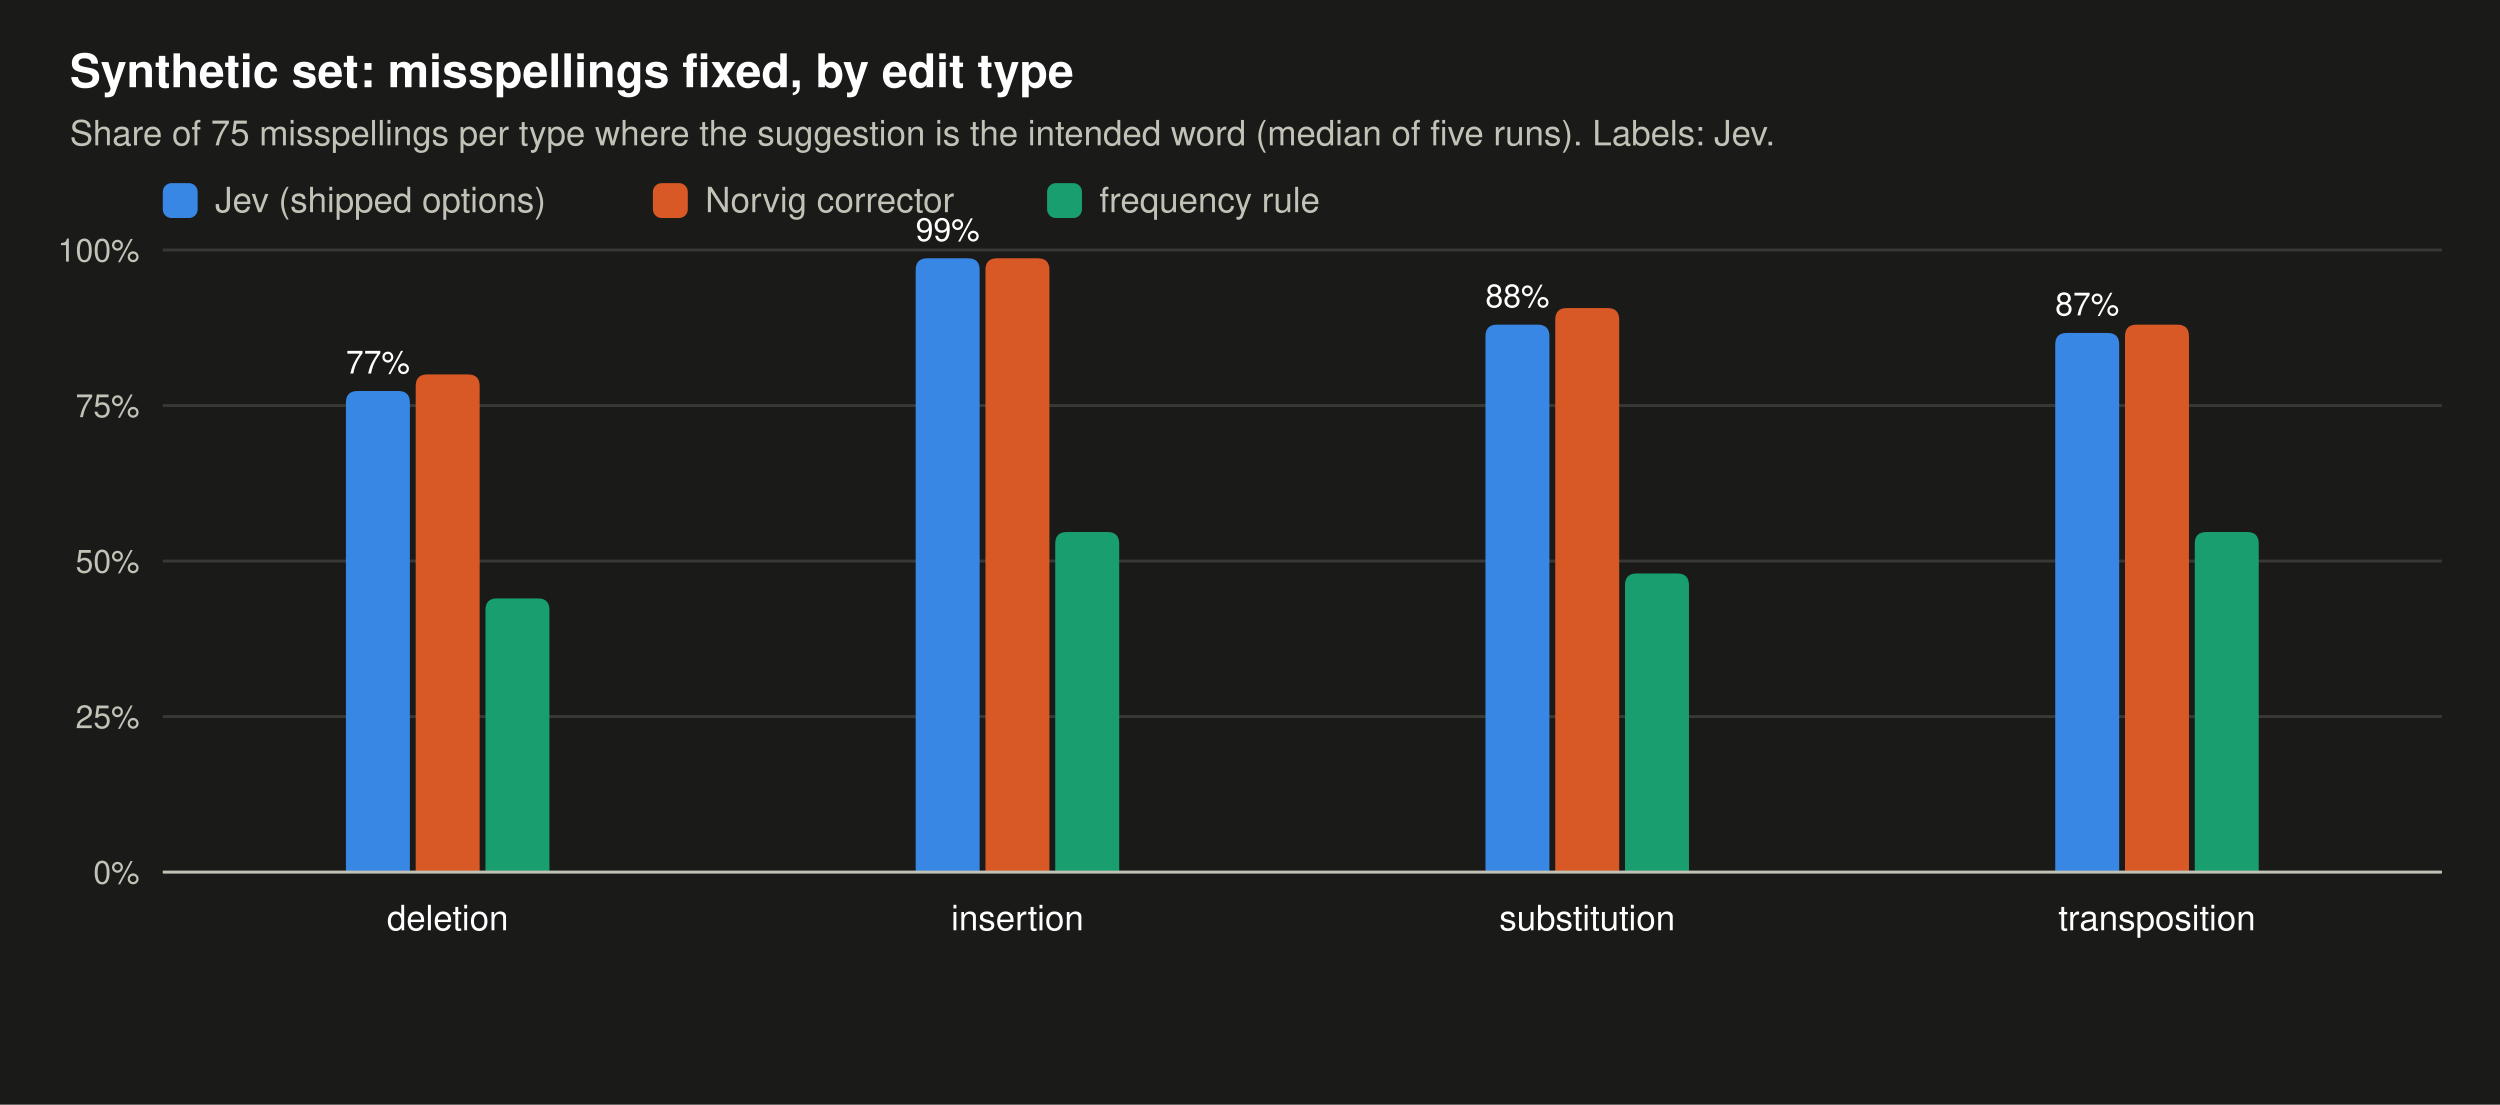
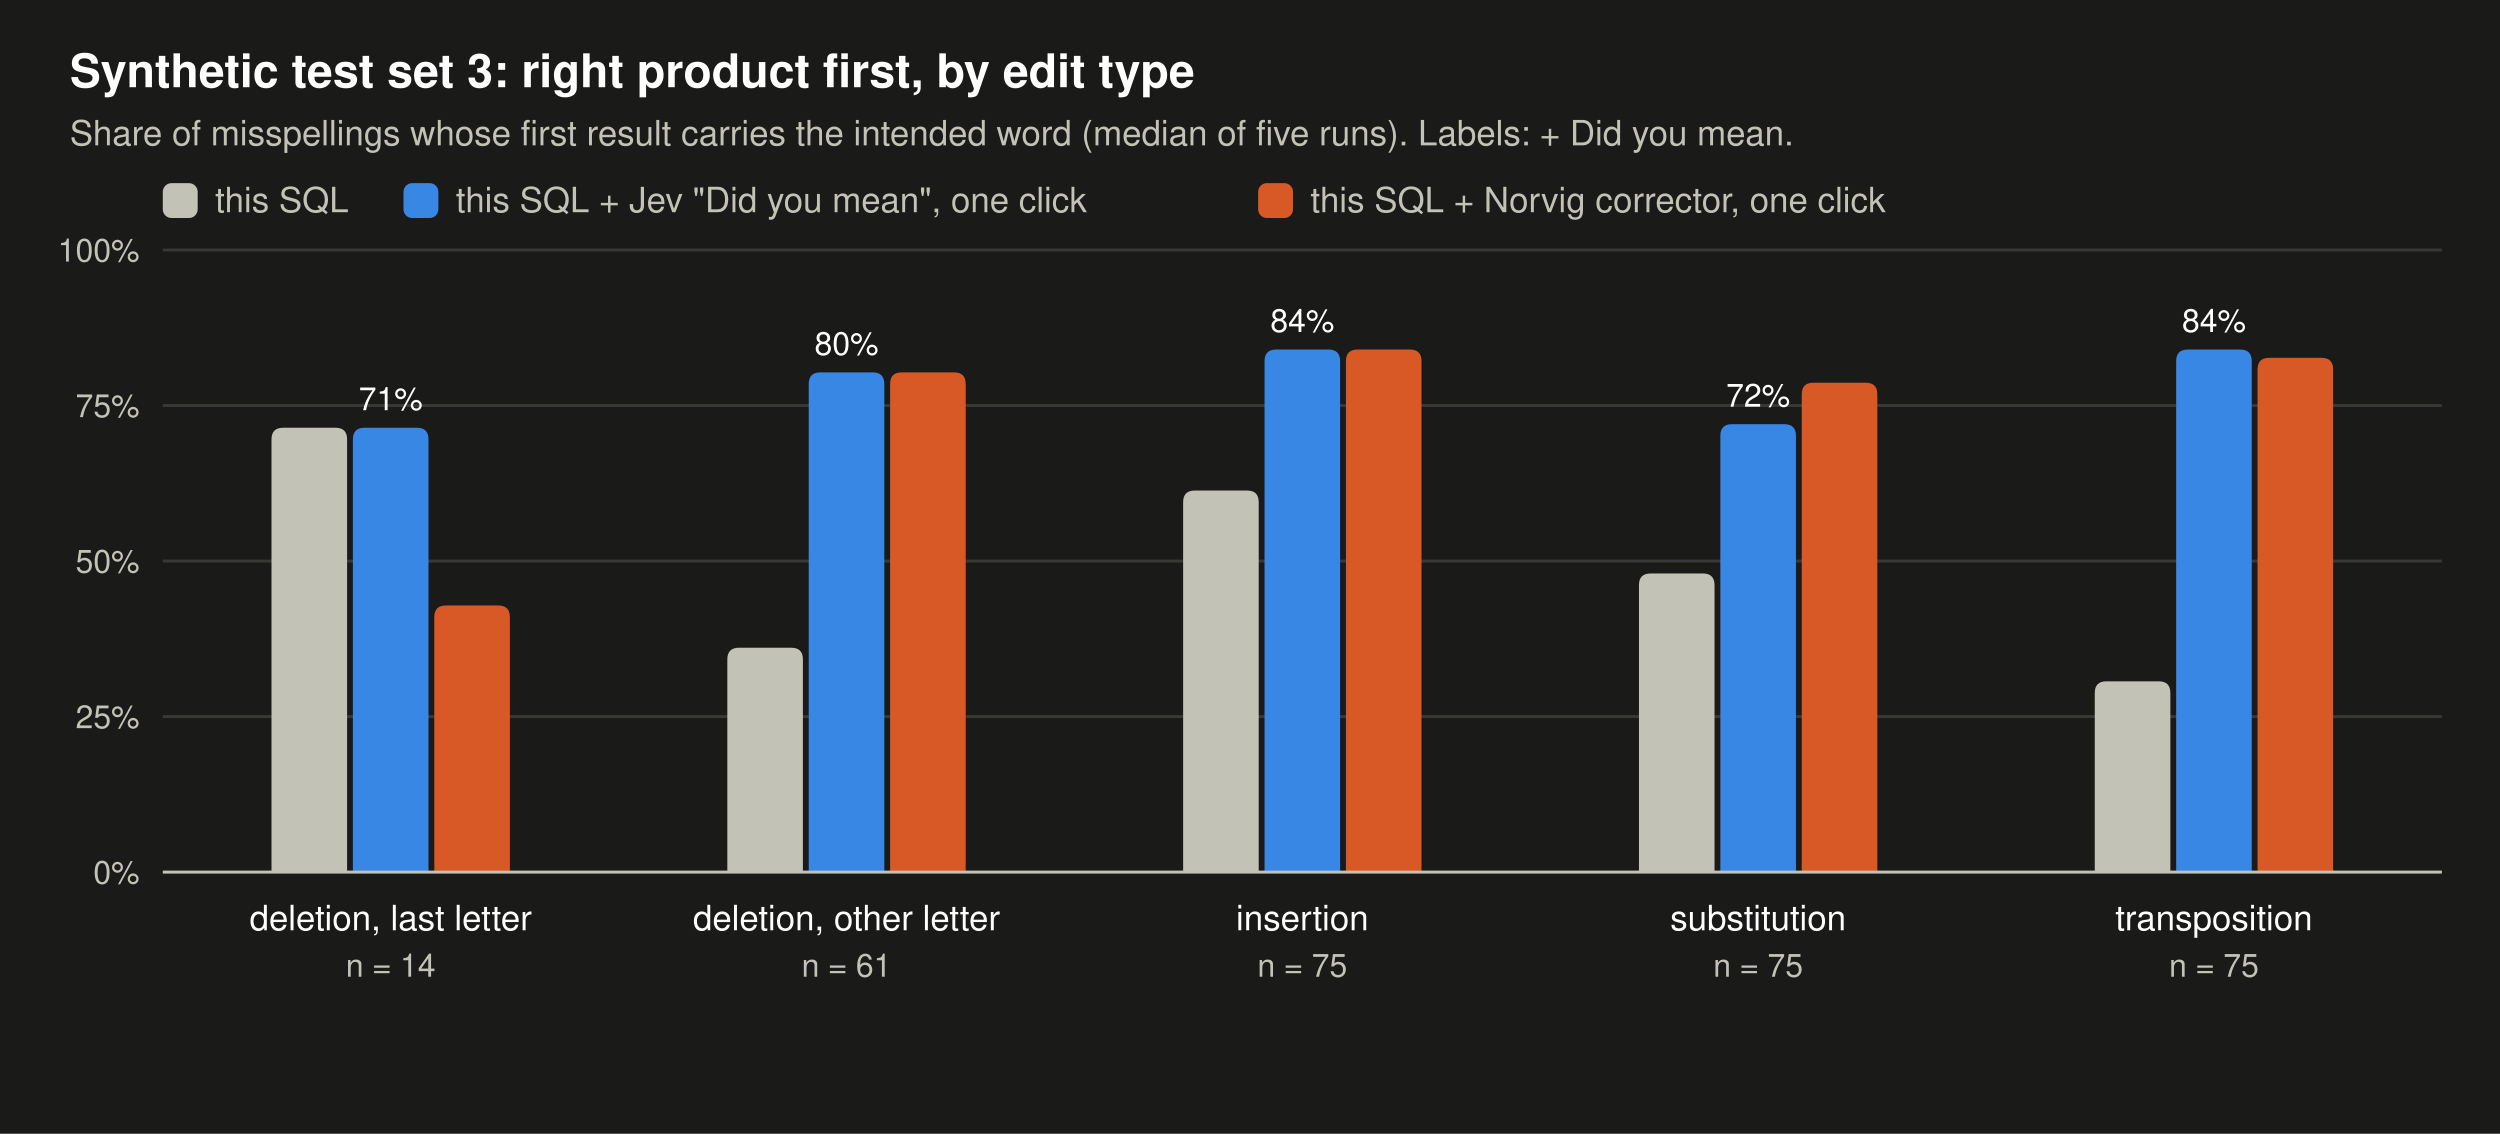
- <svg xmlns="http://www.w3.org/2000/svg" width="860" height="380" viewBox="0 0 860 380" role="img" font-family="-apple-system, 'Segoe UI', Helvetica, Arial, sans-serif">
-   <rect width="860" height="380" fill="#1a1a19" />
-   <text x="24.0" y="30.0" font-size="16" fill="#ffffff" font-weight="600">Synthetic set: misspellings fixed, by edit type</text>
-   <text x="24.0" y="50.0" font-size="12" fill="#c3c2b7">Share of 75 misspellings per type where the suggestion is the intended word (median of five runs). Labels: Jev.</text>
-   <rect x="56" y="63" width="12" height="12" rx="3" fill="#3987e5" />
-   <text x="74.0" y="73.0" font-size="12" fill="#c3c2b7">Jev (shipped options)</text>
-   <rect x="224.6" y="63" width="12" height="12" rx="3" fill="#d95926" />
-   <text x="242.6" y="73.0" font-size="12" fill="#c3c2b7">Norvig corrector</text>
-   <rect x="360.2" y="63" width="12" height="12" rx="3" fill="#199e70" />
-   <text x="378.2" y="73.0" font-size="12" fill="#c3c2b7">frequency rule</text>
+ <svg xmlns="http://www.w3.org/2000/svg" width="860" height="390" viewBox="0 0 860 390" role="img" font-family="-apple-system, 'Segoe UI', Helvetica, Arial, sans-serif">
+   <rect width="860" height="390" fill="#1a1a19" />
+   <text x="24.0" y="30.0" font-size="16" fill="#ffffff" font-weight="600">Synthetic test set 3: right product first, by edit type</text>
+   <text x="24.0" y="50.0" font-size="12" fill="#c3c2b7">Share of misspellings whose first result carries the intended word (median of five runs). Labels: + Did you mean.</text>
+   <rect x="56" y="63" width="12" height="12" rx="3" fill="#c3c2b7" />
+   <text x="74.0" y="73.0" font-size="12" fill="#c3c2b7">this SQL</text>
+   <rect x="138.8" y="63" width="12" height="12" rx="3" fill="#3987e5" />
+   <text x="156.8" y="73.0" font-size="12" fill="#c3c2b7">this SQL + Jev "Did you mean", one click</text>
+   <rect x="432.8" y="63" width="12" height="12" rx="3" fill="#d95926" />
+   <text x="450.8" y="73.0" font-size="12" fill="#c3c2b7">this SQL + Norvig corrector, one click</text>
  <line x1="56.0" y1="300.0" x2="840.0" y2="300.0" stroke="#383835" stroke-width="1" />
  <text x="48.0" y="304.0" font-size="11" fill="#c3c2b7" text-anchor="end">0%</text>
  <line x1="56.0" y1="246.5" x2="840.0" y2="246.5" stroke="#383835" stroke-width="1" />
  <text x="48.0" y="250.5" font-size="11" fill="#c3c2b7" text-anchor="end">25%</text>
  <line x1="56.0" y1="193.0" x2="840.0" y2="193.0" stroke="#383835" stroke-width="1" />
  <text x="48.0" y="197.0" font-size="11" fill="#c3c2b7" text-anchor="end">50%</text>
  <line x1="56.0" y1="139.5" x2="840.0" y2="139.5" stroke="#383835" stroke-width="1" />
  <text x="48.0" y="143.5" font-size="11" fill="#c3c2b7" text-anchor="end">75%</text>
  <line x1="56.0" y1="86.0" x2="840.0" y2="86.0" stroke="#383835" stroke-width="1" />
  <text x="48.0" y="90.0" font-size="11" fill="#c3c2b7" text-anchor="end">100%</text>
-   <path d="M119,300V138.507Q119,134.507 123,134.507H137Q141,134.507 141,138.507V300Z" fill="#3987e5" />
-   <text x="130.0" y="128.5" font-size="11" fill="#ffffff" text-anchor="middle">77%</text>
-   <path d="M143,300V132.8Q143,128.8 147,128.8H161Q165,128.8 165,132.8V300Z" fill="#d95926" />
-   <path d="M167,300V209.84Q167,205.84 171,205.84H185Q189,205.84 189,209.84V300Z" fill="#199e70" />
-   <text x="154.0" y="320.0" font-size="12" fill="#ffffff" text-anchor="middle">deletion</text>
-   <path d="M315,300V92.853Q315,88.853 319,88.853H333Q337,88.853 337,92.853V300Z" fill="#3987e5" />
-   <text x="326.0" y="82.9" font-size="11" fill="#ffffff" text-anchor="middle">99%</text>
-   <path d="M339,300V92.853Q339,88.853 343,88.853H357Q361,88.853 361,92.853V300Z" fill="#d95926" />
-   <path d="M363,300V187.013Q363,183.013 367,183.013H381Q385,183.013 385,187.013V300Z" fill="#199e70" />
-   <text x="350.0" y="320.0" font-size="12" fill="#ffffff" text-anchor="middle">insertion</text>
-   <path d="M511,300V115.68Q511,111.68 515,111.68H529Q533,111.68 533,115.68V300Z" fill="#3987e5" />
-   <text x="522.0" y="105.7" font-size="11" fill="#ffffff" text-anchor="middle">88%</text>
-   <path d="M535,300V109.973Q535,105.973 539,105.973H553Q557,105.973 557,109.973V300Z" fill="#d95926" />
-   <path d="M559,300V201.28Q559,197.28 563,197.28H577Q581,197.28 581,201.28V300Z" fill="#199e70" />
-   <text x="546.0" y="320.0" font-size="12" fill="#ffffff" text-anchor="middle">substitution</text>
-   <path d="M707,300V118.533Q707,114.533 711,114.533H725Q729,114.533 729,118.533V300Z" fill="#3987e5" />
-   <text x="718.0" y="108.5" font-size="11" fill="#ffffff" text-anchor="middle">87%</text>
-   <path d="M731,300V115.68Q731,111.68 735,111.68H749Q753,111.68 753,115.68V300Z" fill="#d95926" />
-   <path d="M755,300V187.013Q755,183.013 759,183.013H773Q777,183.013 777,187.013V300Z" fill="#199e70" />
-   <text x="742.0" y="320.0" font-size="12" fill="#ffffff" text-anchor="middle">transposition</text>
+   <path d="M93.4,300V151.143Q93.4,147.143 97.4,147.143H115.4Q119.4,147.143 119.4,151.143V300Z" fill="#c3c2b7" />
+   <path d="M121.4,300V151.143Q121.4,147.143 125.4,147.143H143.4Q147.4,147.143 147.4,151.143V300Z" fill="#3987e5" />
+   <text x="134.4" y="141.1" font-size="11" fill="#ffffff" text-anchor="middle">71%</text>
+   <path d="M149.4,300V212.286Q149.4,208.286 153.4,208.286H171.4Q175.4,208.286 175.4,212.286V300Z" fill="#d95926" />
+   <text x="134.4" y="320.0" font-size="12" fill="#ffffff" text-anchor="middle">deletion, last letter</text>
+   <text x="134.4" y="336.0" font-size="11" fill="#c3c2b7" text-anchor="middle">n = 14</text>
+   <path d="M250.2,300V226.82Q250.2,222.82 254.2,222.82H272.2Q276.2,222.82 276.2,226.82V300Z" fill="#c3c2b7" />
+   <path d="M278.2,300V132.098Q278.2,128.098 282.2,128.098H300.2Q304.2,128.098 304.2,132.098V300Z" fill="#3987e5" />
+   <text x="291.2" y="122.1" font-size="11" fill="#ffffff" text-anchor="middle">80%</text>
+   <path d="M306.2,300V132.098Q306.2,128.098 310.2,128.098H328.2Q332.2,128.098 332.2,132.098V300Z" fill="#d95926" />
+   <text x="291.2" y="320.0" font-size="12" fill="#ffffff" text-anchor="middle">deletion, other letter</text>
+   <text x="291.2" y="336.0" font-size="11" fill="#c3c2b7" text-anchor="middle">n = 61</text>
+   <path d="M407,300V172.747Q407,168.747 411,168.747H429Q433,168.747 433,172.747V300Z" fill="#c3c2b7" />
+   <path d="M435,300V124.24Q435,120.24 439,120.24H457Q461,120.24 461,124.24V300Z" fill="#3987e5" />
+   <text x="448.0" y="114.2" font-size="11" fill="#ffffff" text-anchor="middle">84%</text>
+   <path d="M463,300V124.24Q463,120.24 467,120.24H485Q489,120.24 489,124.24V300Z" fill="#d95926" />
+   <text x="448.0" y="320.0" font-size="12" fill="#ffffff" text-anchor="middle">insertion</text>
+   <text x="448.0" y="336.0" font-size="11" fill="#c3c2b7" text-anchor="middle">n = 75</text>
+   <path d="M563.8,300V201.28Q563.8,197.28 567.8,197.28H585.8Q589.8,197.28 589.8,201.28V300Z" fill="#c3c2b7" />
+   <path d="M591.8,300V149.92Q591.8,145.92 595.8,145.92H613.8Q617.8,145.92 617.8,149.92V300Z" fill="#3987e5" />
+   <text x="604.8" y="139.9" font-size="11" fill="#ffffff" text-anchor="middle">72%</text>
+   <path d="M619.8,300V135.653Q619.8,131.653 623.8,131.653H641.8Q645.8,131.653 645.8,135.653V300Z" fill="#d95926" />
+   <text x="604.8" y="320.0" font-size="12" fill="#ffffff" text-anchor="middle">substitution</text>
+   <text x="604.8" y="336.0" font-size="11" fill="#c3c2b7" text-anchor="middle">n = 75</text>
+   <path d="M720.6,300V238.373Q720.6,234.373 724.6,234.373H742.6Q746.6,234.373 746.6,238.373V300Z" fill="#c3c2b7" />
+   <path d="M748.6,300V124.24Q748.6,120.24 752.6,120.24H770.6Q774.6,120.24 774.6,124.24V300Z" fill="#3987e5" />
+   <text x="761.6" y="114.2" font-size="11" fill="#ffffff" text-anchor="middle">84%</text>
+   <path d="M776.6,300V127.093Q776.6,123.093 780.6,123.093H798.6Q802.6,123.093 802.6,127.093V300Z" fill="#d95926" />
+   <text x="761.6" y="320.0" font-size="12" fill="#ffffff" text-anchor="middle">transposition</text>
+   <text x="761.6" y="336.0" font-size="11" fill="#c3c2b7" text-anchor="middle">n = 75</text>
  <line x1="56.0" y1="300.0" x2="840.0" y2="300.0" stroke="#c3c2b7" stroke-width="1" />
</svg>
